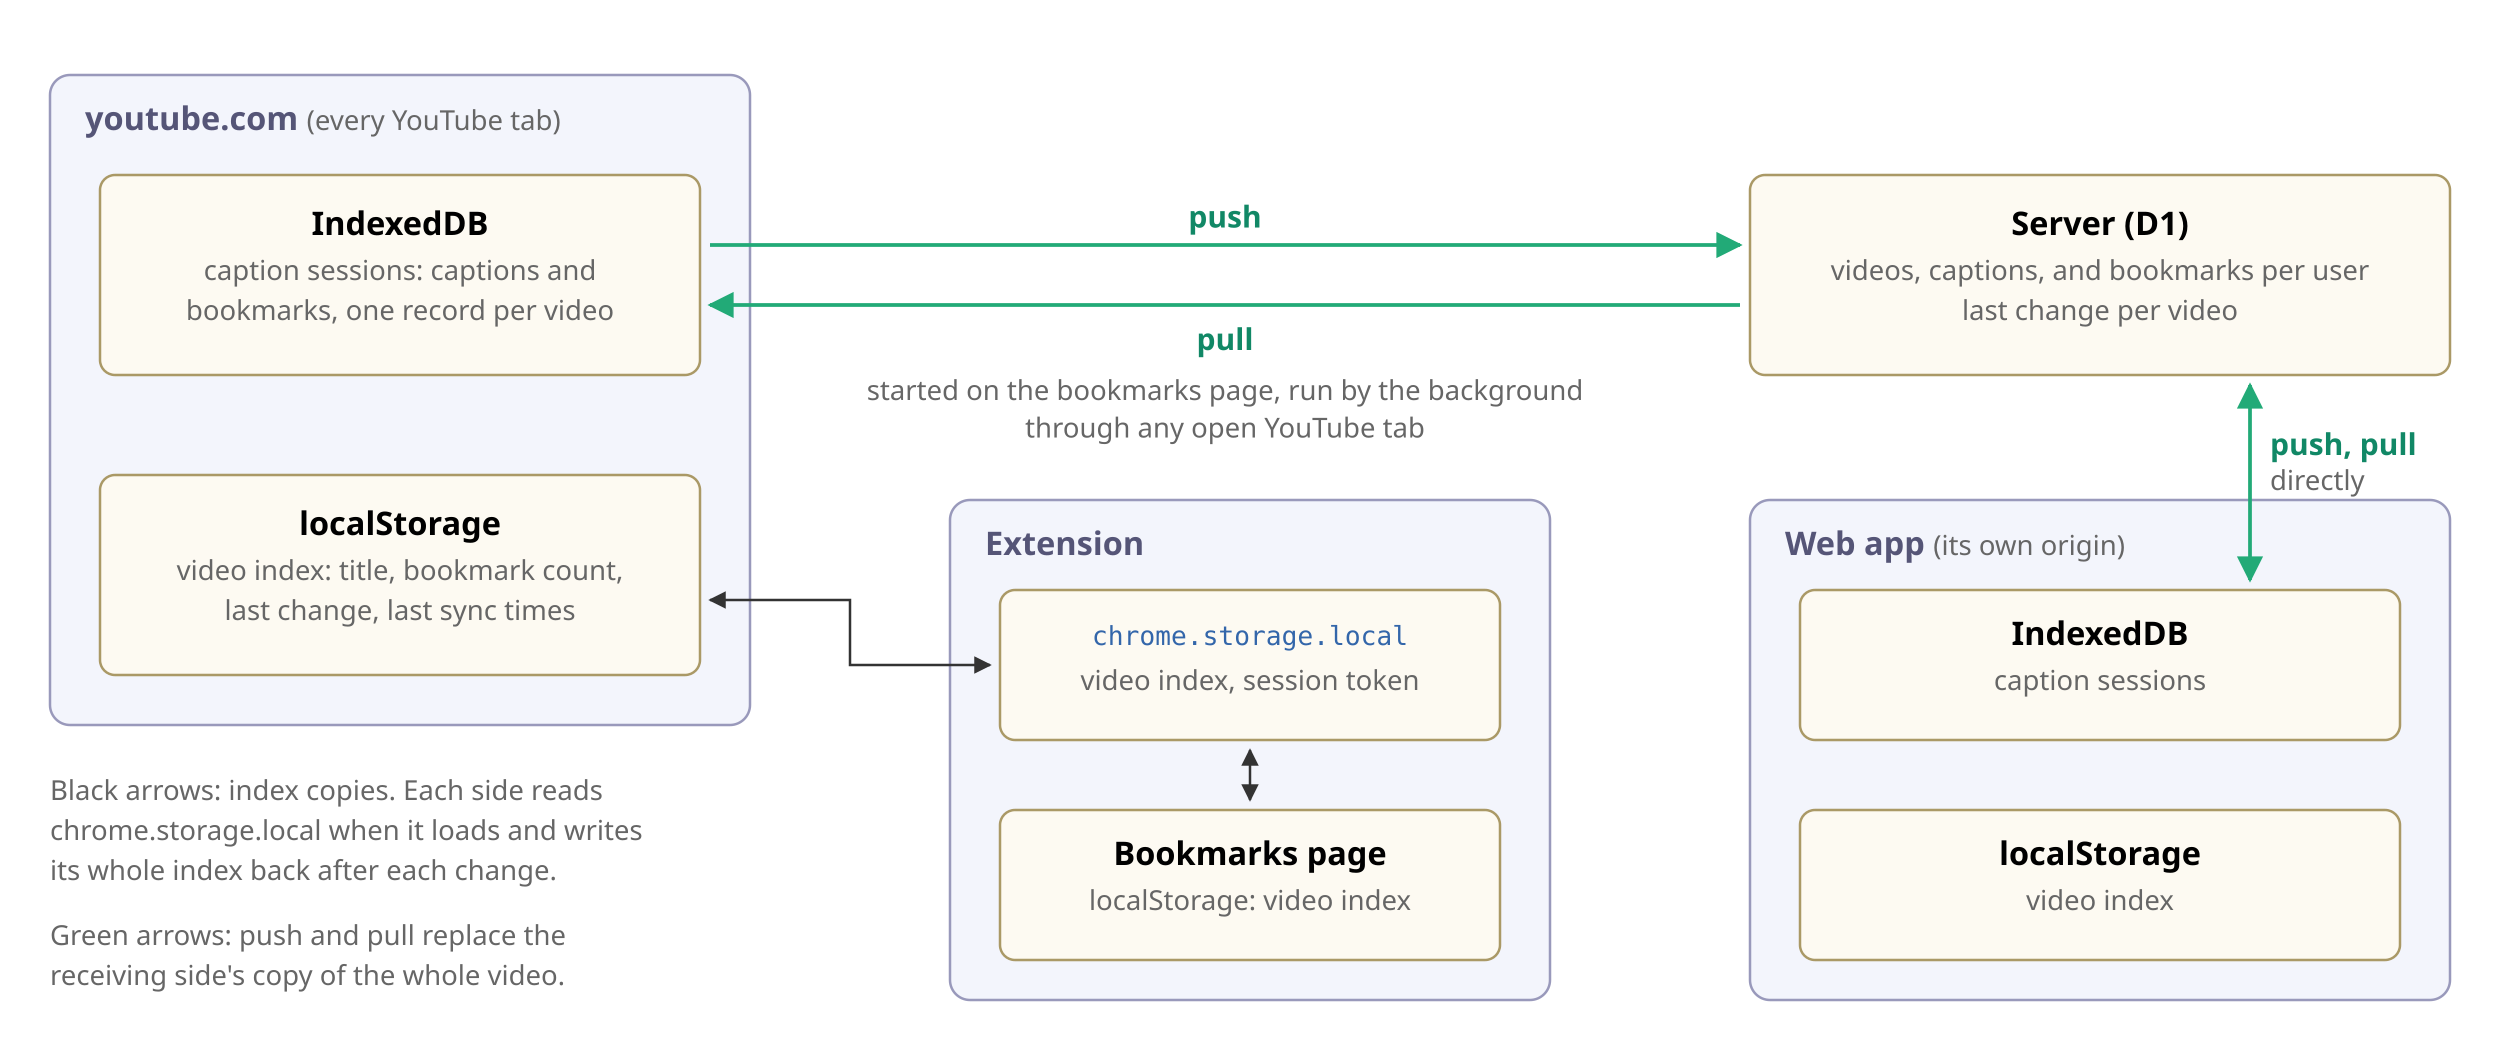
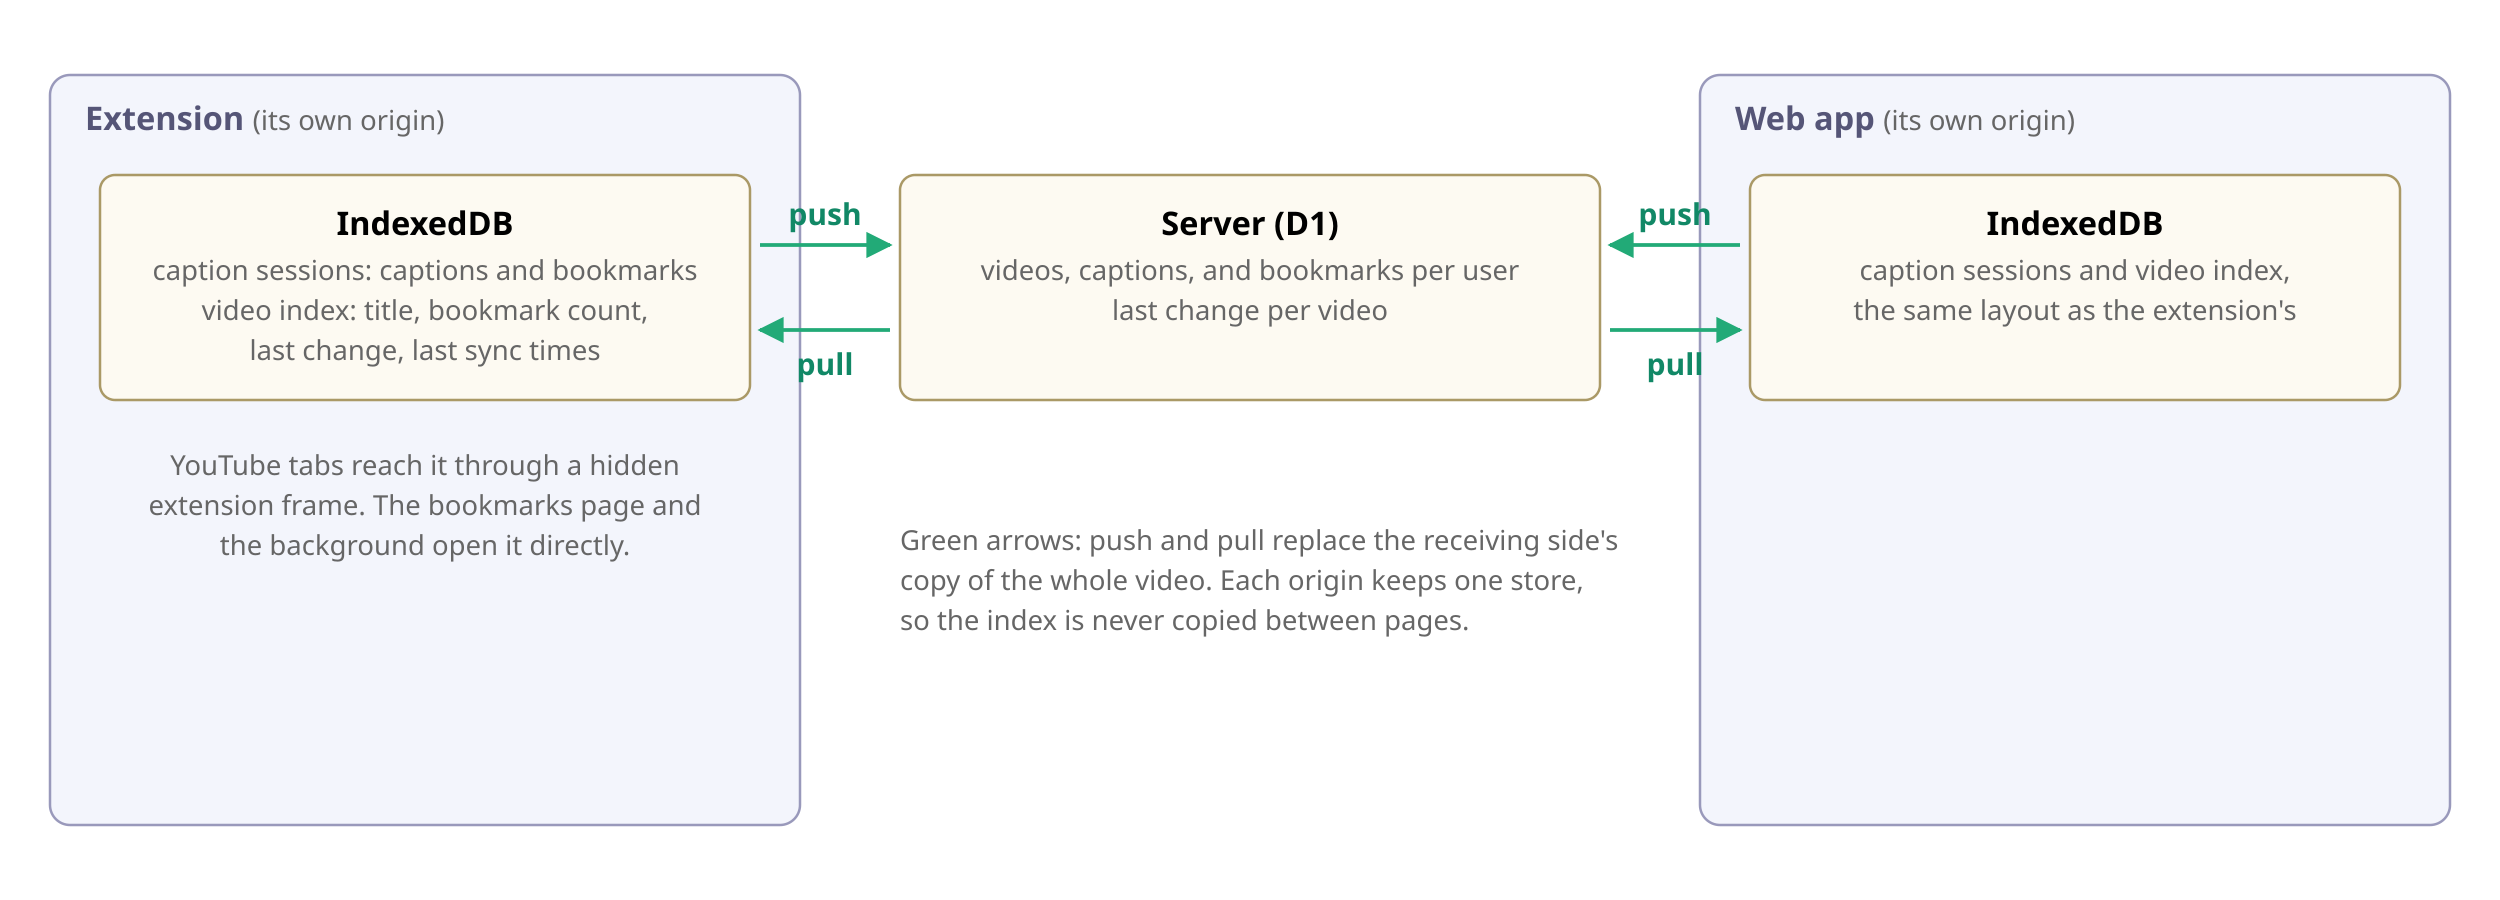
- <svg xmlns="http://www.w3.org/2000/svg" width="1000" height="420" viewBox="0 0 1000 420" font-family="system-ui, sans-serif" font-size="13">
+ <svg xmlns="http://www.w3.org/2000/svg" width="1000" height="360" viewBox="0 0 1000 360" font-family="system-ui, sans-serif" font-size="13">
  <defs>
    <marker id="a" viewBox="0 0 10 10" refX="9" refY="5" markerWidth="7" markerHeight="7" orient="auto-start-reverse">
      <path d="M0,0 L10,5 L0,10 z" fill="#333" />
    </marker>
    <marker id="g" viewBox="0 0 10 10" refX="9" refY="5" markerWidth="7" markerHeight="7" orient="auto-start-reverse">
      <path d="M0,0 L10,5 L0,10 z" fill="#2a7" />
    </marker>
    <style>
-       .c { font-family: ui-monospace, SFMono-Regular, Menlo, Consolas, monospace; font-size: 10.5px; fill: #36a; }
      .t { font-weight: bold; }
      .s { fill: #666; font-size: 11px; }
      .grp { fill: #f3f5fc; stroke: #99b; }
      .gl { font-weight: bold; fill: #557; }
      .store { fill: #fdfaf2; stroke: #a96; }
      .line { stroke: #333; fill: none; }
      .sync { stroke: #2a7; stroke-width: 1.5; fill: none; }
      .st { fill: #186; font-weight: bold; font-size: 12px; }
    </style>
  </defs>
-   <rect width="1000" height="420" fill="#fff" />
-   <rect x="20" y="30" width="280" height="260" rx="8" class="grp" />
-   <text x="34" y="52" class="gl">youtube.com <tspan class="s" font-weight="normal">(every YouTube tab)</tspan>
+   <rect width="1000" height="360" fill="#fff" />
+   <rect x="20" y="30" width="300" height="300" rx="8" class="grp" />
+   <text x="34" y="52" class="gl">Extension <tspan class="s" font-weight="normal">(its own origin)</tspan>
  </text>
-   <rect x="40" y="70" width="240" height="80" rx="6" class="store" />
-   <text x="160" y="94" text-anchor="middle" class="t">IndexedDB</text>
-   <text x="160" y="112" text-anchor="middle" class="s">caption sessions: captions and</text>
-   <text x="160" y="128" text-anchor="middle" class="s">bookmarks, one record per video</text>
-   <rect x="40" y="190" width="240" height="80" rx="6" class="store" />
-   <text x="160" y="214" text-anchor="middle" class="t">localStorage</text>
-   <text x="160" y="232" text-anchor="middle" class="s">video index: title, bookmark count,</text>
-   <text x="160" y="248" text-anchor="middle" class="s">last change, last sync times</text>
-   <rect x="700" y="70" width="280" height="80" rx="6" class="store" />
-   <text x="840" y="94" text-anchor="middle" class="t">Server (D1)</text>
-   <text x="840" y="112" text-anchor="middle" class="s">videos, captions, and bookmarks per user</text>
-   <text x="840" y="128" text-anchor="middle" class="s">last change per video</text>
-   <line x1="284" y1="98" x2="696" y2="98" class="sync" marker-end="url(#g)" />
-   <text x="490" y="91" text-anchor="middle" class="st">push</text>
-   <line x1="284" y1="122" x2="696" y2="122" class="sync" marker-start="url(#g)" />
-   <text x="490" y="140" text-anchor="middle" class="st">pull</text>
-   <text x="490" y="160" text-anchor="middle" class="s">started on the bookmarks page, run by the background</text>
-   <text x="490" y="175" text-anchor="middle" class="s">through any open YouTube tab</text>
-   <rect x="380" y="200" width="240" height="200" rx="8" class="grp" />
-   <text x="394" y="222" class="gl">Extension</text>
-   <rect x="400" y="236" width="200" height="60" rx="6" class="store" />
-   <text x="500" y="258" text-anchor="middle" class="c">chrome.storage.local</text>
-   <text x="500" y="276" text-anchor="middle" class="s">video index, session token</text>
-   <rect x="400" y="324" width="200" height="60" rx="6" class="store" />
-   <text x="500" y="346" text-anchor="middle" class="t">Bookmarks page</text>
-   <text x="500" y="364" text-anchor="middle" class="s">localStorage: video index</text>
-   <line x1="500" y1="300" x2="500" y2="320" class="line" marker-start="url(#a)" marker-end="url(#a)" />
-   <path d="M 284 240 L 340 240 L 340 266 L 396 266" class="line" marker-start="url(#a)" marker-end="url(#a)" />
-   <rect x="700" y="200" width="280" height="200" rx="8" class="grp" />
-   <text x="714" y="222" class="gl">Web app <tspan class="s" font-weight="normal">(its own origin)</tspan>
+   <rect x="40" y="70" width="260" height="90" rx="6" class="store" />
+   <text x="170" y="94" text-anchor="middle" class="t">IndexedDB</text>
+   <text x="170" y="112" text-anchor="middle" class="s">caption sessions: captions and bookmarks</text>
+   <text x="170" y="128" text-anchor="middle" class="s">video index: title, bookmark count,</text>
+   <text x="170" y="144" text-anchor="middle" class="s">last change, last sync times</text>
+   <text x="170" y="190" text-anchor="middle" class="s">YouTube tabs reach it through a hidden</text>
+   <text x="170" y="206" text-anchor="middle" class="s">extension frame. The bookmarks page and</text>
+   <text x="170" y="222" text-anchor="middle" class="s">the background open it directly.</text>
+   <rect x="360" y="70" width="280" height="90" rx="6" class="store" />
+   <text x="500" y="94" text-anchor="middle" class="t">Server (D1)</text>
+   <text x="500" y="112" text-anchor="middle" class="s">videos, captions, and bookmarks per user</text>
+   <text x="500" y="128" text-anchor="middle" class="s">last change per video</text>
+   <line x1="304" y1="98" x2="356" y2="98" class="sync" marker-end="url(#g)" />
+   <line x1="304" y1="132" x2="356" y2="132" class="sync" marker-start="url(#g)" />
+   <text x="330" y="90" text-anchor="middle" class="st">push</text>
+   <text x="330" y="150" text-anchor="middle" class="st">pull</text>
+   <rect x="680" y="30" width="300" height="300" rx="8" class="grp" />
+   <text x="694" y="52" class="gl">Web app <tspan class="s" font-weight="normal">(its own origin)</tspan>
  </text>
-   <rect x="720" y="236" width="240" height="60" rx="6" class="store" />
-   <text x="840" y="258" text-anchor="middle" class="t">IndexedDB</text>
-   <text x="840" y="276" text-anchor="middle" class="s">caption sessions</text>
-   <rect x="720" y="324" width="240" height="60" rx="6" class="store" />
-   <text x="840" y="346" text-anchor="middle" class="t">localStorage</text>
-   <text x="840" y="364" text-anchor="middle" class="s">video index</text>
-   <line x1="900" y1="154" x2="900" y2="232" class="sync" marker-start="url(#g)" marker-end="url(#g)" />
-   <text x="908" y="182" class="st">push, pull</text>
-   <text x="908" y="196" class="s">directly</text>
-   <text x="20" y="320" class="s">Black arrows: index copies. Each side reads</text>
-   <text x="20" y="336" class="s">chrome.storage.local when it loads and writes</text>
-   <text x="20" y="352" class="s">its whole index back after each change.</text>
-   <text x="20" y="378" class="s">Green arrows: push and pull replace the</text>
-   <text x="20" y="394" class="s">receiving side's copy of the whole video.</text>
+   <rect x="700" y="70" width="260" height="90" rx="6" class="store" />
+   <text x="830" y="94" text-anchor="middle" class="t">IndexedDB</text>
+   <text x="830" y="112" text-anchor="middle" class="s">caption sessions and video index,</text>
+   <text x="830" y="128" text-anchor="middle" class="s">the same layout as the extension's</text>
+   <line x1="696" y1="98" x2="644" y2="98" class="sync" marker-end="url(#g)" />
+   <line x1="696" y1="132" x2="644" y2="132" class="sync" marker-start="url(#g)" />
+   <text x="670" y="90" text-anchor="middle" class="st">push</text>
+   <text x="670" y="150" text-anchor="middle" class="st">pull</text>
+   <text x="360" y="220" class="s">Green arrows: push and pull replace the receiving side's</text>
+   <text x="360" y="236" class="s">copy of the whole video. Each origin keeps one store,</text>
+   <text x="360" y="252" class="s">so the index is never copied between pages.</text>
</svg>
